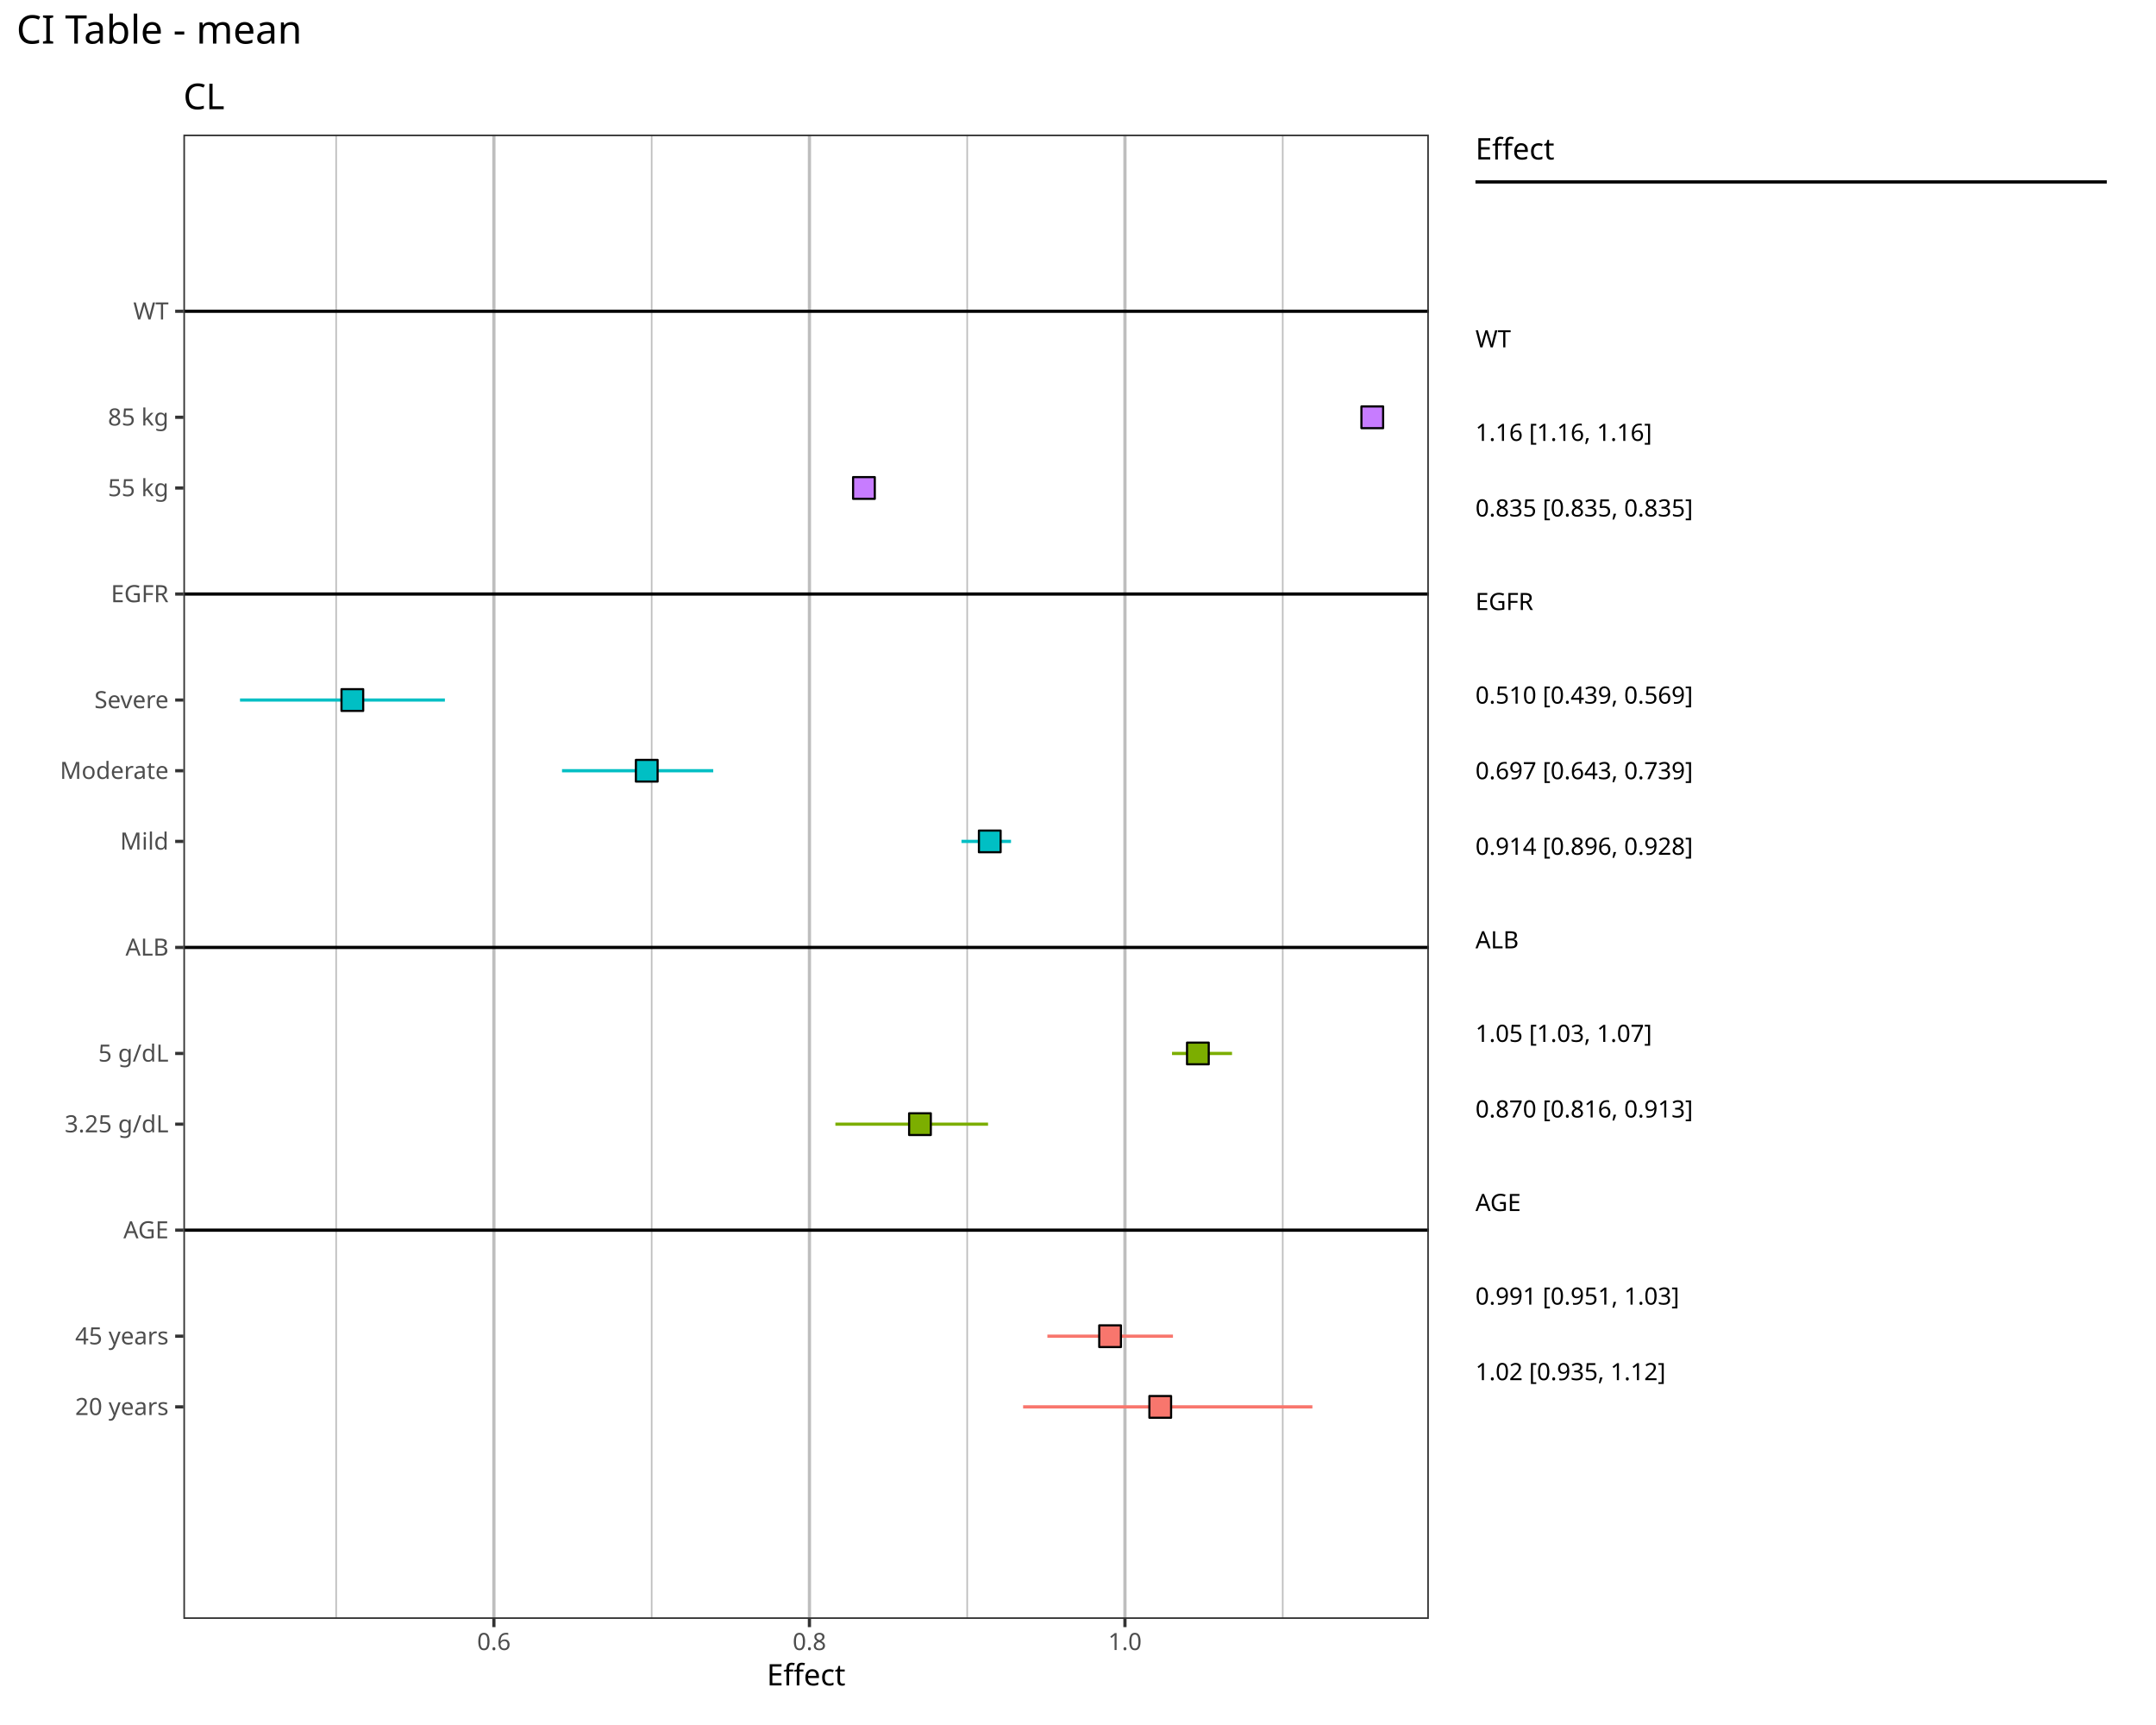
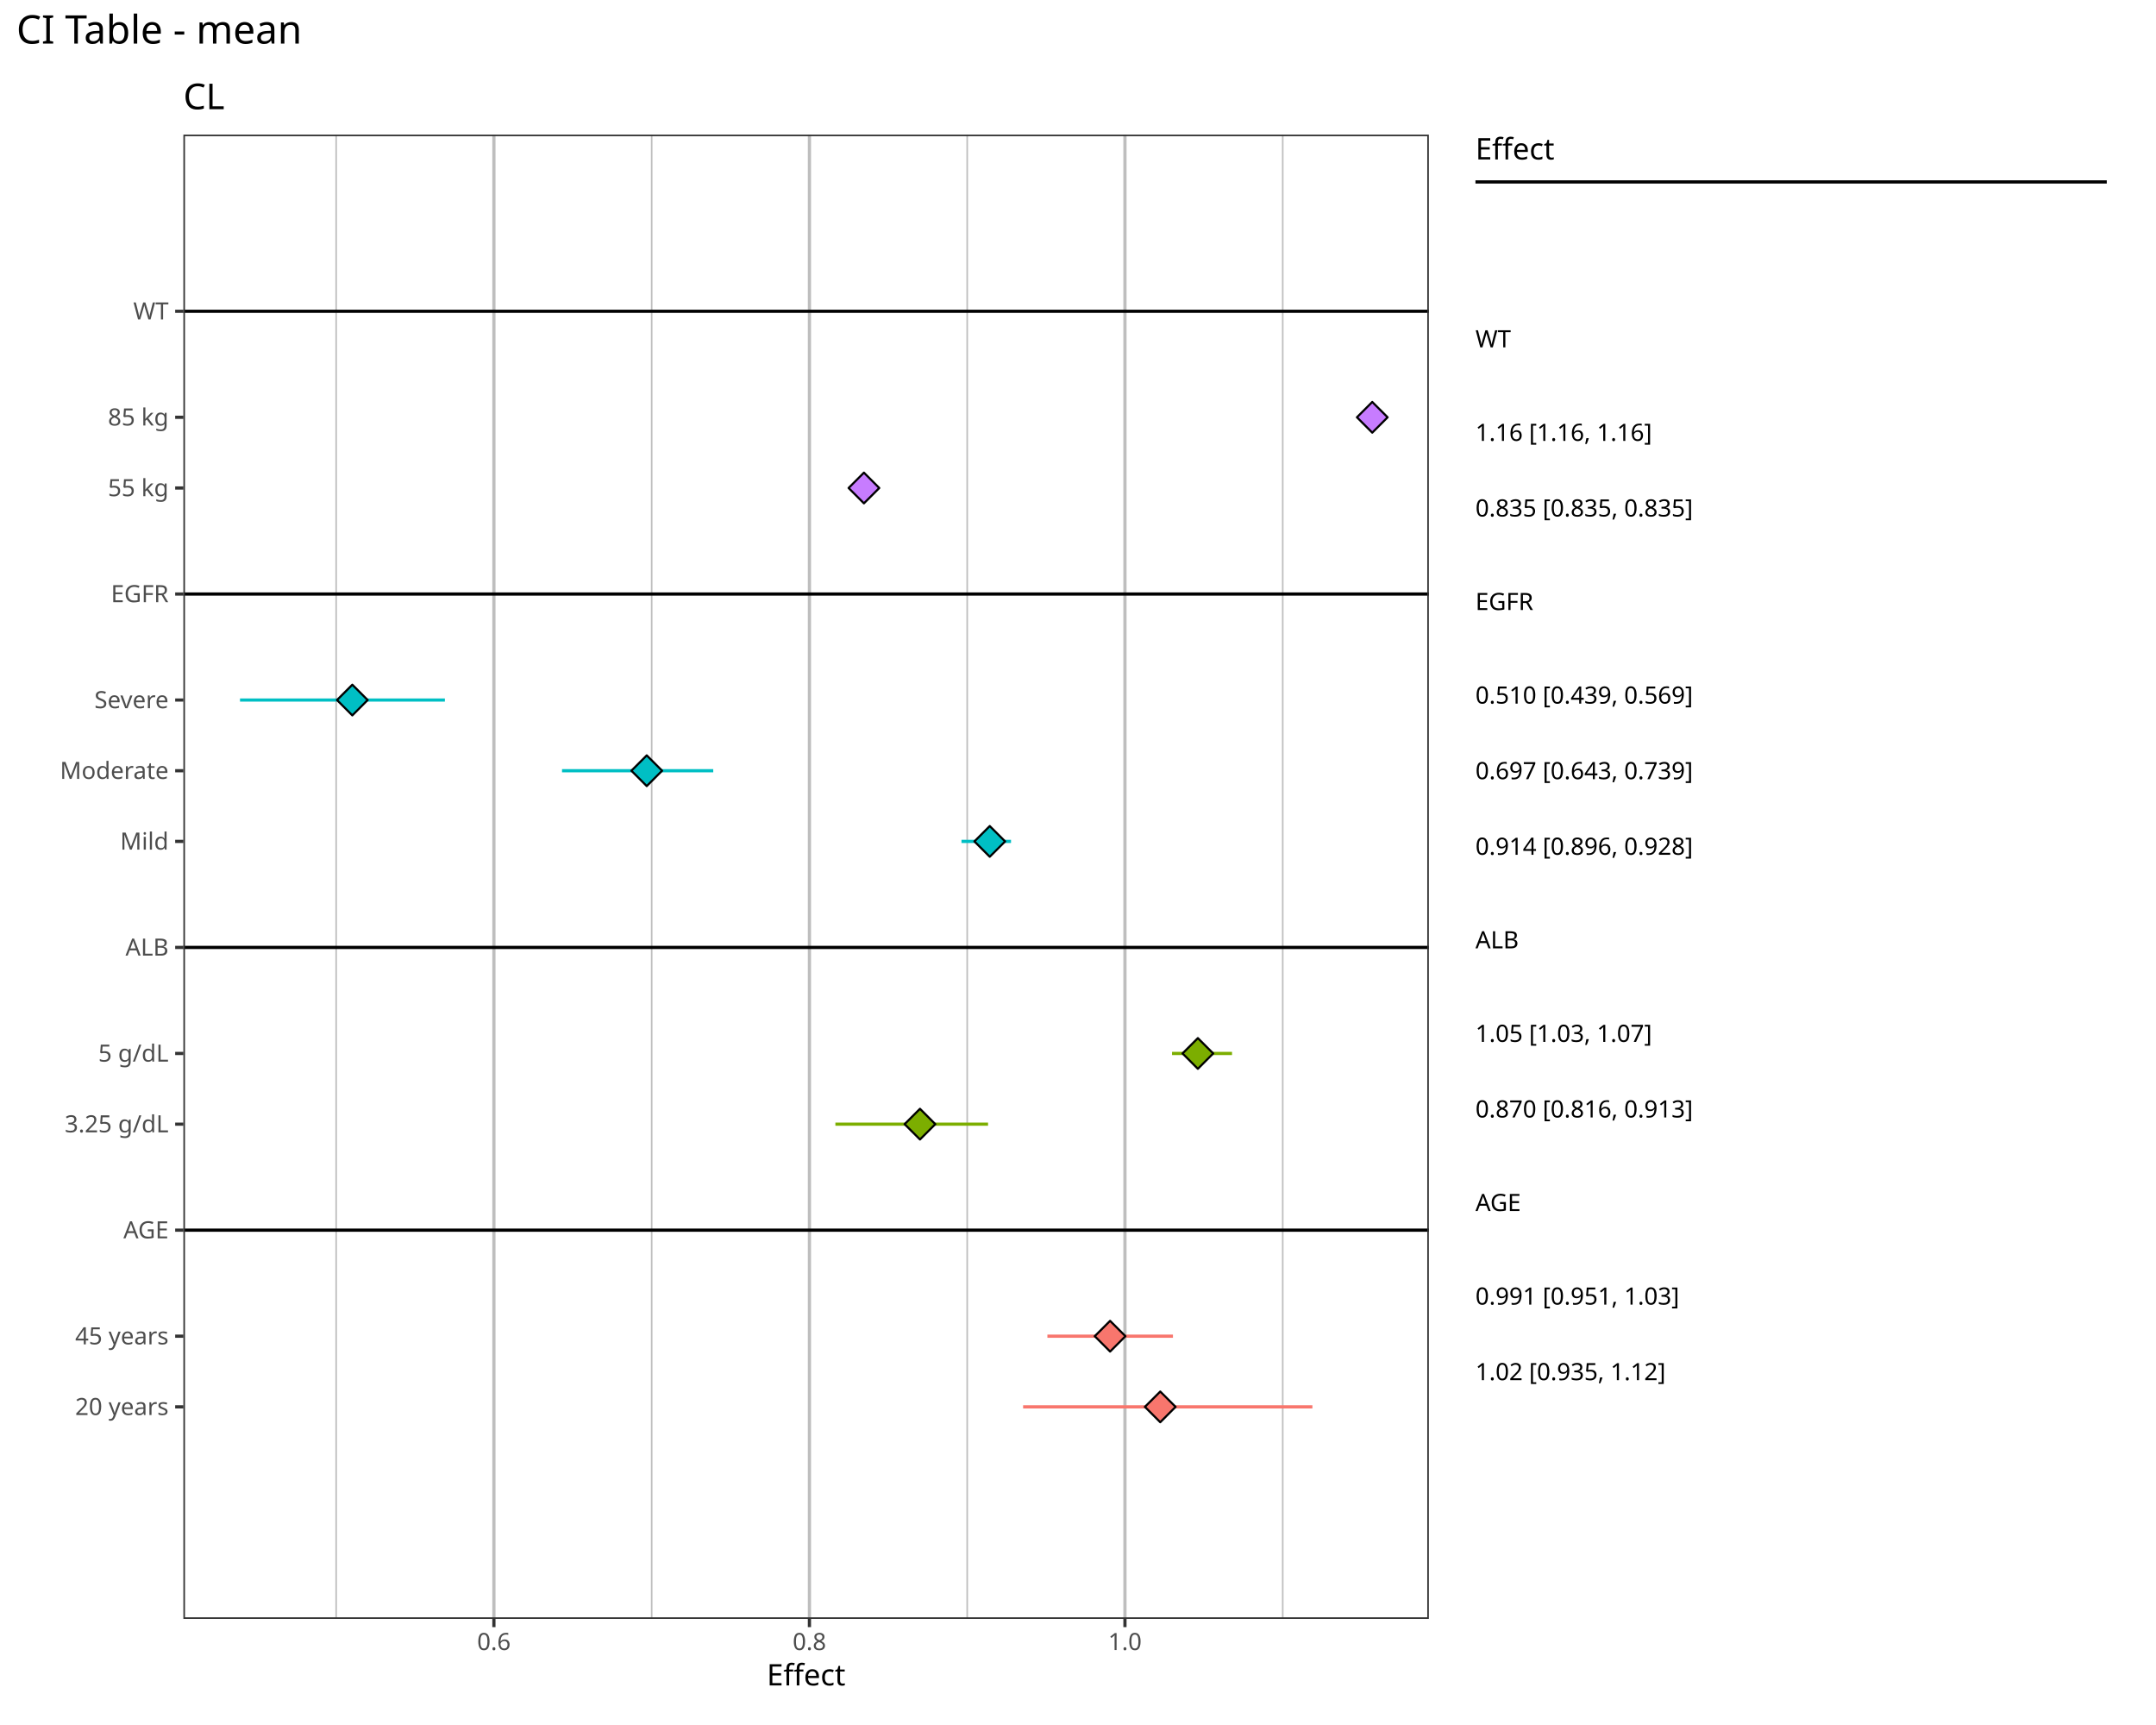
<svg xmlns="http://www.w3.org/2000/svg" class="svglite" data-engine-version="2.0" width="720.00pt" height="576.00pt" viewBox="0 0 720.00 576.00">
  <defs>
    <style type="text/css">
    .svglite line, .svglite polyline, .svglite polygon, .svglite path, .svglite rect, .svglite circle {
      fill: none;
      stroke: #000000;
      stroke-linecap: round;
      stroke-linejoin: round;
      stroke-miterlimit: 10.00;
    }
  </style>
  </defs>
  <rect width="100%" height="100%" style="stroke: none; fill: #FFFFFF;" />
  <defs>
    <clipPath id="cpMC4wMHw3MjAuMDB8MC4wMHw1NzYuMDA=">
      <rect x="0.00" y="0.00" width="720.00" height="576.00" />
    </clipPath>
  </defs>
  <g clip-path="url(#cpMC4wMHw3MjAuMDB8MC4wMHw1NzYuMDA=)">
    <rect x="0.00" y="0.00" width="720.00" height="576.00" style="stroke-width: 1.07; stroke: #FFFFFF; fill: #FFFFFF;" />
  </g>
  <defs>
    <clipPath id="cpNS40OHw3MTQuNTJ8MjIuNzh8NTcwLjUy">
      <rect x="5.48" y="22.78" width="709.04" height="547.74" />
    </clipPath>
  </defs>
  <g clip-path="url(#cpNS40OHw3MTQuNTJ8MjIuNzh8NTcwLjUy)">
</g>
  <g clip-path="url(#cpMC4wMHw3MjAuMDB8MC4wMHw1NzYuMDA=)">
</g>
  <defs>
    <clipPath id="cpNS40OHw0NzguMTd8MjIuNzh8NTcwLjUy">
      <rect x="5.48" y="22.78" width="472.69" height="547.74" />
    </clipPath>
  </defs>
  <g clip-path="url(#cpNS40OHw0NzguMTd8MjIuNzh8NTcwLjUy)">
    <rect x="5.48" y="22.78" width="472.69" height="547.74" style="stroke-width: 1.07; stroke: #FFFFFF; fill: #FFFFFF;" />
  </g>
  <g clip-path="url(#cpMC4wMHw3MjAuMDB8MC4wMHw1NzYuMDA=)">
</g>
  <defs>
    <clipPath id="cpNjEuMjR8NDc3LjE4fDQ0Ljk0fDU0MC41OA==">
      <rect x="61.24" y="44.94" width="415.93" height="495.64" />
    </clipPath>
  </defs>
  <g clip-path="url(#cpNjEuMjR8NDc3LjE4fDQ0Ljk0fDU0MC41OA==)">
    <rect x="61.24" y="44.94" width="415.93" height="495.64" style="stroke-width: 1.07; stroke: none; fill: #FFFFFF;" />
    <polyline points="112.26,540.58 112.26,44.94 " style="stroke-width: 0.53; stroke: #BEBEBE; stroke-linecap: butt;" />
    <polyline points="217.63,540.58 217.63,44.94 " style="stroke-width: 0.53; stroke: #BEBEBE; stroke-linecap: butt;" />
    <polyline points="323.00,540.58 323.00,44.94 " style="stroke-width: 0.53; stroke: #BEBEBE; stroke-linecap: butt;" />
    <polyline points="428.37,540.58 428.37,44.94 " style="stroke-width: 0.53; stroke: #BEBEBE; stroke-linecap: butt;" />
    <polyline points="164.94,540.58 164.94,44.94 " style="stroke-width: 1.07; stroke: #BEBEBE; stroke-linecap: butt;" />
    <polyline points="270.31,540.58 270.31,44.94 " style="stroke-width: 1.07; stroke: #BEBEBE; stroke-linecap: butt;" />
    <polyline points="375.68,540.58 375.68,44.94 " style="stroke-width: 1.07; stroke: #BEBEBE; stroke-linecap: butt;" />
    <line x1="-151.17" y1="540.58" x2="-151.17" y2="44.94" style="stroke-width: 1.07; stroke-dasharray: 1.42,4.27,5.69,4.27; stroke-linecap: butt;" />
    <polyline points="438.28,469.77 438.28,469.77 " style="stroke-width: 1.07; stroke: #F8766D; stroke-linecap: butt;" />
    <polyline points="438.28,469.77 341.67,469.77 " style="stroke-width: 1.07; stroke: #F8766D; stroke-linecap: butt;" />
    <polyline points="341.67,469.77 341.67,469.77 " style="stroke-width: 1.07; stroke: #F8766D; stroke-linecap: butt;" />
    <polyline points="391.71,446.17 391.71,446.17 " style="stroke-width: 1.07; stroke: #F8766D; stroke-linecap: butt;" />
    <polyline points="391.71,446.17 349.78,446.17 " style="stroke-width: 1.07; stroke: #F8766D; stroke-linecap: butt;" />
    <polyline points="349.78,446.17 349.78,446.17 " style="stroke-width: 1.07; stroke: #F8766D; stroke-linecap: butt;" />
    <polyline points="329.96,375.37 329.96,375.37 " style="stroke-width: 1.07; stroke: #7CAE00; stroke-linecap: butt;" />
    <polyline points="329.96,375.37 278.98,375.37 " style="stroke-width: 1.07; stroke: #7CAE00; stroke-linecap: butt;" />
    <polyline points="278.98,375.37 278.98,375.37 " style="stroke-width: 1.07; stroke: #7CAE00; stroke-linecap: butt;" />
    <polyline points="411.44,351.76 411.44,351.76 " style="stroke-width: 1.07; stroke: #7CAE00; stroke-linecap: butt;" />
    <polyline points="411.44,351.76 391.40,351.76 " style="stroke-width: 1.07; stroke: #7CAE00; stroke-linecap: butt;" />
    <polyline points="391.40,351.76 391.40,351.76 " style="stroke-width: 1.07; stroke: #7CAE00; stroke-linecap: butt;" />
    <polyline points="337.63,280.96 337.63,280.96 " style="stroke-width: 1.07; stroke: #00BFC4; stroke-linecap: butt;" />
    <polyline points="337.63,280.96 321.09,280.96 " style="stroke-width: 1.07; stroke: #00BFC4; stroke-linecap: butt;" />
    <polyline points="321.09,280.96 321.09,280.96 " style="stroke-width: 1.07; stroke: #00BFC4; stroke-linecap: butt;" />
    <polyline points="238.19,257.35 238.19,257.35 " style="stroke-width: 1.07; stroke: #00BFC4; stroke-linecap: butt;" />
    <polyline points="238.19,257.35 187.69,257.35 " style="stroke-width: 1.07; stroke: #00BFC4; stroke-linecap: butt;" />
    <polyline points="187.69,257.35 187.69,257.35 " style="stroke-width: 1.07; stroke: #00BFC4; stroke-linecap: butt;" />
    <polyline points="148.57,233.75 148.57,233.75 " style="stroke-width: 1.07; stroke: #00BFC4; stroke-linecap: butt;" />
    <polyline points="148.57,233.75 80.15,233.75 " style="stroke-width: 1.07; stroke: #00BFC4; stroke-linecap: butt;" />
    <polyline points="80.15,233.75 80.15,233.75 " style="stroke-width: 1.07; stroke: #00BFC4; stroke-linecap: butt;" />
    <polyline points="288.51,162.95 288.51,162.95 " style="stroke-width: 1.07; stroke: #C77CFF; stroke-linecap: butt;" />
    <polyline points="288.51,162.95 288.51,162.95 " style="stroke-width: 1.07; stroke: #C77CFF; stroke-linecap: butt;" />
    <polyline points="288.51,162.95 288.51,162.95 " style="stroke-width: 1.07; stroke: #C77CFF; stroke-linecap: butt;" />
    <polyline points="458.27,139.34 458.27,139.34 " style="stroke-width: 1.07; stroke: #C77CFF; stroke-linecap: butt;" />
    <polyline points="458.27,139.34 458.27,139.34 " style="stroke-width: 1.07; stroke: #C77CFF; stroke-linecap: butt;" />
    <polyline points="458.27,139.34 458.27,139.34 " style="stroke-width: 1.07; stroke: #C77CFF; stroke-linecap: butt;" />
-     <rect x="383.84" y="466.15" width="7.25" height="7.25" style="stroke-width: 0.71; fill: #F8766D;" />
-     <rect x="367.09" y="442.55" width="7.25" height="7.25" style="stroke-width: 0.71; fill: #F8766D;" />
-     <rect x="303.60" y="371.74" width="7.25" height="7.25" style="stroke-width: 0.71; fill: #7CAE00;" />
-     <rect x="396.41" y="348.14" width="7.25" height="7.25" style="stroke-width: 0.71; fill: #7CAE00;" />
-     <rect x="326.91" y="277.33" width="7.25" height="7.25" style="stroke-width: 0.71; fill: #00BFC4;" />
-     <rect x="212.36" y="253.73" width="7.25" height="7.25" style="stroke-width: 0.71; fill: #00BFC4;" />
-     <rect x="114.04" y="230.13" width="7.25" height="7.25" style="stroke-width: 0.71; fill: #00BFC4;" />
-     <rect x="284.89" y="159.32" width="7.25" height="7.25" style="stroke-width: 0.71; fill: #C77CFF;" />
-     <rect x="454.65" y="135.72" width="7.25" height="7.25" style="stroke-width: 0.71; fill: #C77CFF;" />
+     <polygon points="387.47,474.90 392.59,469.77 387.47,464.65 382.34,469.77 " style="stroke-width: 0.71; fill: #F8766D;" />
+     <polygon points="370.72,451.30 375.84,446.17 370.72,441.05 365.59,446.17 " style="stroke-width: 0.71; fill: #F8766D;" />
+     <polygon points="307.23,380.49 312.35,375.37 307.23,370.24 302.10,375.37 " style="stroke-width: 0.71; fill: #7CAE00;" />
+     <polygon points="400.03,356.89 405.15,351.76 400.03,346.64 394.91,351.76 " style="stroke-width: 0.71; fill: #7CAE00;" />
+     <polygon points="330.53,286.08 335.66,280.96 330.53,275.83 325.41,280.96 " style="stroke-width: 0.71; fill: #00BFC4;" />
+     <polygon points="215.98,262.48 221.11,257.35 215.98,252.23 210.86,257.35 " style="stroke-width: 0.71; fill: #00BFC4;" />
+     <polygon points="117.66,238.88 122.78,233.75 117.66,228.63 112.54,233.75 " style="stroke-width: 0.71; fill: #00BFC4;" />
+     <polygon points="288.51,168.07 293.64,162.95 288.51,157.82 283.39,162.95 " style="stroke-width: 0.71; fill: #C77CFF;" />
+     <polygon points="458.27,144.47 463.40,139.34 458.27,134.22 453.15,139.34 " style="stroke-width: 0.71; fill: #C77CFF;" />
    <line x1="61.24" y1="103.94" x2="477.18" y2="103.94" style="stroke-width: 1.07; stroke-linecap: butt;" />
    <line x1="61.24" y1="198.35" x2="477.18" y2="198.35" style="stroke-width: 1.07; stroke-linecap: butt;" />
    <line x1="61.24" y1="316.36" x2="477.18" y2="316.36" style="stroke-width: 1.07; stroke-linecap: butt;" />
    <line x1="61.24" y1="410.77" x2="477.18" y2="410.77" style="stroke-width: 1.07; stroke-linecap: butt;" />
    <rect x="61.24" y="44.94" width="415.93" height="495.64" style="stroke-width: 1.07; stroke: #333333;" />
  </g>
  <g clip-path="url(#cpMC4wMHw3MjAuMDB8MC4wMHw1NzYuMDA=)">
    <text x="56.31" y="106.67" text-anchor="end" style="font-size: 7.94px; fill: #4D4D4D; font-family: sans;" textLength="12.34px" lengthAdjust="spacingAndGlyphs">WT</text>
    <text x="56.31" y="142.08" text-anchor="end" style="font-size: 7.94px; fill: #4D4D4D; font-family: sans;" textLength="19.42px" lengthAdjust="spacingAndGlyphs">85 kg</text>
    <text x="56.31" y="165.68" text-anchor="end" style="font-size: 7.94px; fill: #4D4D4D; font-family: sans;" textLength="19.42px" lengthAdjust="spacingAndGlyphs">55 kg</text>
    <text x="56.31" y="201.08" text-anchor="end" style="font-size: 7.94px; fill: #4D4D4D; font-family: sans;" textLength="22.05px" lengthAdjust="spacingAndGlyphs">EGFR</text>
    <text x="56.31" y="236.48" text-anchor="end" style="font-size: 7.94px; fill: #4D4D4D; font-family: sans;" textLength="25.15px" lengthAdjust="spacingAndGlyphs">Severe</text>
    <text x="56.31" y="260.09" text-anchor="end" style="font-size: 7.94px; fill: #4D4D4D; font-family: sans;" textLength="33.54px" lengthAdjust="spacingAndGlyphs">Moderate</text>
    <text x="56.31" y="283.69" text-anchor="end" style="font-size: 7.94px; fill: #4D4D4D; font-family: sans;" textLength="14.55px" lengthAdjust="spacingAndGlyphs">Mild</text>
    <text x="56.31" y="319.09" text-anchor="end" style="font-size: 7.94px; fill: #4D4D4D; font-family: sans;" textLength="15.01px" lengthAdjust="spacingAndGlyphs">ALB</text>
    <text x="56.31" y="354.49" text-anchor="end" style="font-size: 7.94px; fill: #4D4D4D; font-family: sans;" textLength="22.07px" lengthAdjust="spacingAndGlyphs">5 g/dL</text>
    <text x="56.31" y="378.10" text-anchor="end" style="font-size: 7.94px; fill: #4D4D4D; font-family: sans;" textLength="33.10px" lengthAdjust="spacingAndGlyphs">3.25 g/dL</text>
    <text x="56.31" y="413.50" text-anchor="end" style="font-size: 7.94px; fill: #4D4D4D; font-family: sans;" textLength="16.77px" lengthAdjust="spacingAndGlyphs">AGE</text>
    <text x="56.31" y="448.90" text-anchor="end" style="font-size: 7.94px; fill: #4D4D4D; font-family: sans;" textLength="30.45px" lengthAdjust="spacingAndGlyphs">45 years</text>
    <text x="56.31" y="472.50" text-anchor="end" style="font-size: 7.94px; fill: #4D4D4D; font-family: sans;" textLength="30.45px" lengthAdjust="spacingAndGlyphs">20 years</text>
    <polyline points="58.50,103.94 61.24,103.94 " style="stroke-width: 1.07; stroke: #333333; stroke-linecap: butt;" />
    <polyline points="58.50,139.34 61.24,139.34 " style="stroke-width: 1.07; stroke: #333333; stroke-linecap: butt;" />
    <polyline points="58.50,162.95 61.24,162.95 " style="stroke-width: 1.07; stroke: #333333; stroke-linecap: butt;" />
    <polyline points="58.50,198.35 61.24,198.35 " style="stroke-width: 1.07; stroke: #333333; stroke-linecap: butt;" />
    <polyline points="58.50,233.75 61.24,233.75 " style="stroke-width: 1.07; stroke: #333333; stroke-linecap: butt;" />
    <polyline points="58.50,257.35 61.24,257.35 " style="stroke-width: 1.07; stroke: #333333; stroke-linecap: butt;" />
    <polyline points="58.50,280.96 61.24,280.96 " style="stroke-width: 1.07; stroke: #333333; stroke-linecap: butt;" />
    <polyline points="58.50,316.36 61.24,316.36 " style="stroke-width: 1.07; stroke: #333333; stroke-linecap: butt;" />
    <polyline points="58.50,351.76 61.24,351.76 " style="stroke-width: 1.07; stroke: #333333; stroke-linecap: butt;" />
    <polyline points="58.50,375.37 61.24,375.37 " style="stroke-width: 1.07; stroke: #333333; stroke-linecap: butt;" />
    <polyline points="58.50,410.77 61.24,410.77 " style="stroke-width: 1.07; stroke: #333333; stroke-linecap: butt;" />
    <polyline points="58.50,446.17 61.24,446.17 " style="stroke-width: 1.07; stroke: #333333; stroke-linecap: butt;" />
    <polyline points="58.50,469.77 61.24,469.77 " style="stroke-width: 1.07; stroke: #333333; stroke-linecap: butt;" />
    <polyline points="164.94,543.32 164.94,540.58 " style="stroke-width: 1.07; stroke: #333333; stroke-linecap: butt;" />
    <polyline points="270.31,543.32 270.31,540.58 " style="stroke-width: 1.07; stroke: #333333; stroke-linecap: butt;" />
    <polyline points="375.68,543.32 375.68,540.58 " style="stroke-width: 1.07; stroke: #333333; stroke-linecap: butt;" />
    <text x="164.94" y="550.97" text-anchor="middle" style="font-size: 7.94px; fill: #4D4D4D; font-family: sans;" textLength="11.03px" lengthAdjust="spacingAndGlyphs">0.6</text>
    <text x="270.31" y="550.97" text-anchor="middle" style="font-size: 7.94px; fill: #4D4D4D; font-family: sans;" textLength="11.03px" lengthAdjust="spacingAndGlyphs">0.8</text>
    <text x="375.68" y="550.97" text-anchor="middle" style="font-size: 7.94px; fill: #4D4D4D; font-family: sans;" textLength="11.03px" lengthAdjust="spacingAndGlyphs">1.0</text>
    <text x="269.21" y="562.79" text-anchor="middle" style="font-size: 9.92px; font-family: sans;" textLength="25.37px" lengthAdjust="spacingAndGlyphs">Effect</text>
    <text x="61.24" y="36.46" style="font-size: 11.91px; font-family: sans;" textLength="15.22px" lengthAdjust="spacingAndGlyphs">CL</text>
  </g>
  <defs>
    <clipPath id="cpNDc4LjE3fDcxNC41MnwyMi43OHw1NzAuNTI=">
      <rect x="478.17" y="22.78" width="236.35" height="547.74" />
    </clipPath>
  </defs>
  <g clip-path="url(#cpNDc4LjE3fDcxNC41MnwyMi43OHw1NzAuNTI=)">
    <rect x="478.17" y="22.78" width="236.35" height="547.74" style="stroke-width: 1.07; stroke: #FFFFFF; fill: #FFFFFF;" />
  </g>
  <g clip-path="url(#cpMC4wMHw3MjAuMDB8MC4wMHw1NzYuMDA=)">
</g>
  <defs>
    <clipPath id="cpNDkyLjczfDcwMy41NnwyOC4yNnw1NDAuNTg=">
      <rect x="492.73" y="28.26" width="210.83" height="512.32" />
    </clipPath>
  </defs>
  <g clip-path="url(#cpNDkyLjczfDcwMy41NnwyOC4yNnw1NDAuNTg=)">
    <rect x="492.73" y="28.26" width="210.83" height="512.32" style="stroke-width: 1.07; stroke: none; fill: #FFFFFF;" />
    <text x="492.73" y="115.98" style="font-size: 7.97px; font-family: sans;" textLength="12.39px" lengthAdjust="spacingAndGlyphs">WT</text>
    <text x="492.73" y="147.22" style="font-size: 7.97px; font-family: sans;" textLength="57.59px" lengthAdjust="spacingAndGlyphs">1.16 [1.16, 1.16]</text>
    <text x="492.73" y="172.46" style="font-size: 7.97px; font-family: sans;" textLength="70.88px" lengthAdjust="spacingAndGlyphs">0.835 [0.835, 0.835]</text>
    <text x="492.73" y="203.70" style="font-size: 7.97px; font-family: sans;" textLength="22.14px" lengthAdjust="spacingAndGlyphs">EGFR</text>
    <text x="492.73" y="234.94" style="font-size: 7.97px; font-family: sans;" textLength="70.88px" lengthAdjust="spacingAndGlyphs">0.510 [0.439, 0.569]</text>
    <text x="492.73" y="260.18" style="font-size: 7.97px; font-family: sans;" textLength="70.88px" lengthAdjust="spacingAndGlyphs">0.697 [0.643, 0.739]</text>
    <text x="492.73" y="285.42" style="font-size: 7.97px; font-family: sans;" textLength="70.88px" lengthAdjust="spacingAndGlyphs">0.914 [0.896, 0.928]</text>
    <text x="492.73" y="316.66" style="font-size: 7.97px; font-family: sans;" textLength="15.06px" lengthAdjust="spacingAndGlyphs">ALB</text>
    <text x="492.73" y="347.90" style="font-size: 7.97px; font-family: sans;" textLength="57.59px" lengthAdjust="spacingAndGlyphs">1.05 [1.03, 1.07]</text>
    <text x="492.73" y="373.14" style="font-size: 7.97px; font-family: sans;" textLength="70.88px" lengthAdjust="spacingAndGlyphs">0.870 [0.816, 0.913]</text>
    <text x="492.73" y="404.38" style="font-size: 7.97px; font-family: sans;" textLength="16.83px" lengthAdjust="spacingAndGlyphs">AGE</text>
    <text x="492.73" y="435.62" style="font-size: 7.97px; font-family: sans;" textLength="66.45px" lengthAdjust="spacingAndGlyphs">0.991 [0.951, 1.03]</text>
    <text x="492.73" y="460.86" style="font-size: 7.97px; font-family: sans;" textLength="62.02px" lengthAdjust="spacingAndGlyphs">1.02 [0.935, 1.12]</text>
    <text x="492.73" y="53.25" style="font-size: 9.96px; font-family: sans;" textLength="25.47px" lengthAdjust="spacingAndGlyphs">Effect</text>
    <line x1="492.73" y1="60.75" x2="703.56" y2="60.75" style="stroke-width: 1.07; stroke-linecap: butt;" />
  </g>
  <g clip-path="url(#cpMC4wMHw3MjAuMDB8MC4wMHw1NzYuMDA=)">
    <polyline points="492.73,540.58 703.56,540.58 " style="stroke-width: 1.07; stroke: #FFFFFF; stroke-linecap: butt;" />
    <polyline points="492.73,543.32 492.73,540.58 " style="stroke-width: 1.07; stroke: #FFFFFF; stroke-linecap: butt;" />
    <polyline points="545.44,543.32 545.44,540.58 " style="stroke-width: 1.07; stroke: #FFFFFF; stroke-linecap: butt;" />
    <polyline points="598.15,543.32 598.15,540.58 " style="stroke-width: 1.07; stroke: #FFFFFF; stroke-linecap: butt;" />
    <polyline points="650.85,543.32 650.85,540.58 " style="stroke-width: 1.07; stroke: #FFFFFF; stroke-linecap: butt;" />
    <polyline points="703.56,543.32 703.56,540.58 " style="stroke-width: 1.07; stroke: #FFFFFF; stroke-linecap: butt;" />
    <text x="492.73" y="550.97" text-anchor="middle" style="font-size: 7.94px; fill: #FFFFFF; font-family: sans;" textLength="15.45px" lengthAdjust="spacingAndGlyphs">1.00</text>
    <text x="545.44" y="550.97" text-anchor="middle" style="font-size: 7.94px; fill: #FFFFFF; font-family: sans;" textLength="15.45px" lengthAdjust="spacingAndGlyphs">1.05</text>
    <text x="598.15" y="550.97" text-anchor="middle" style="font-size: 7.94px; fill: #FFFFFF; font-family: sans;" textLength="15.45px" lengthAdjust="spacingAndGlyphs">1.10</text>
    <text x="650.85" y="550.97" text-anchor="middle" style="font-size: 7.94px; fill: #FFFFFF; font-family: sans;" textLength="15.45px" lengthAdjust="spacingAndGlyphs">1.15</text>
    <text x="703.56" y="550.97" text-anchor="middle" style="font-size: 7.94px; fill: #FFFFFF; font-family: sans;" textLength="15.45px" lengthAdjust="spacingAndGlyphs">1.20</text>
    <text x="5.48" y="14.56" style="font-size: 13.20px; font-family: sans;" textLength="94.64px" lengthAdjust="spacingAndGlyphs">CI Table - mean</text>
  </g>
</svg>
